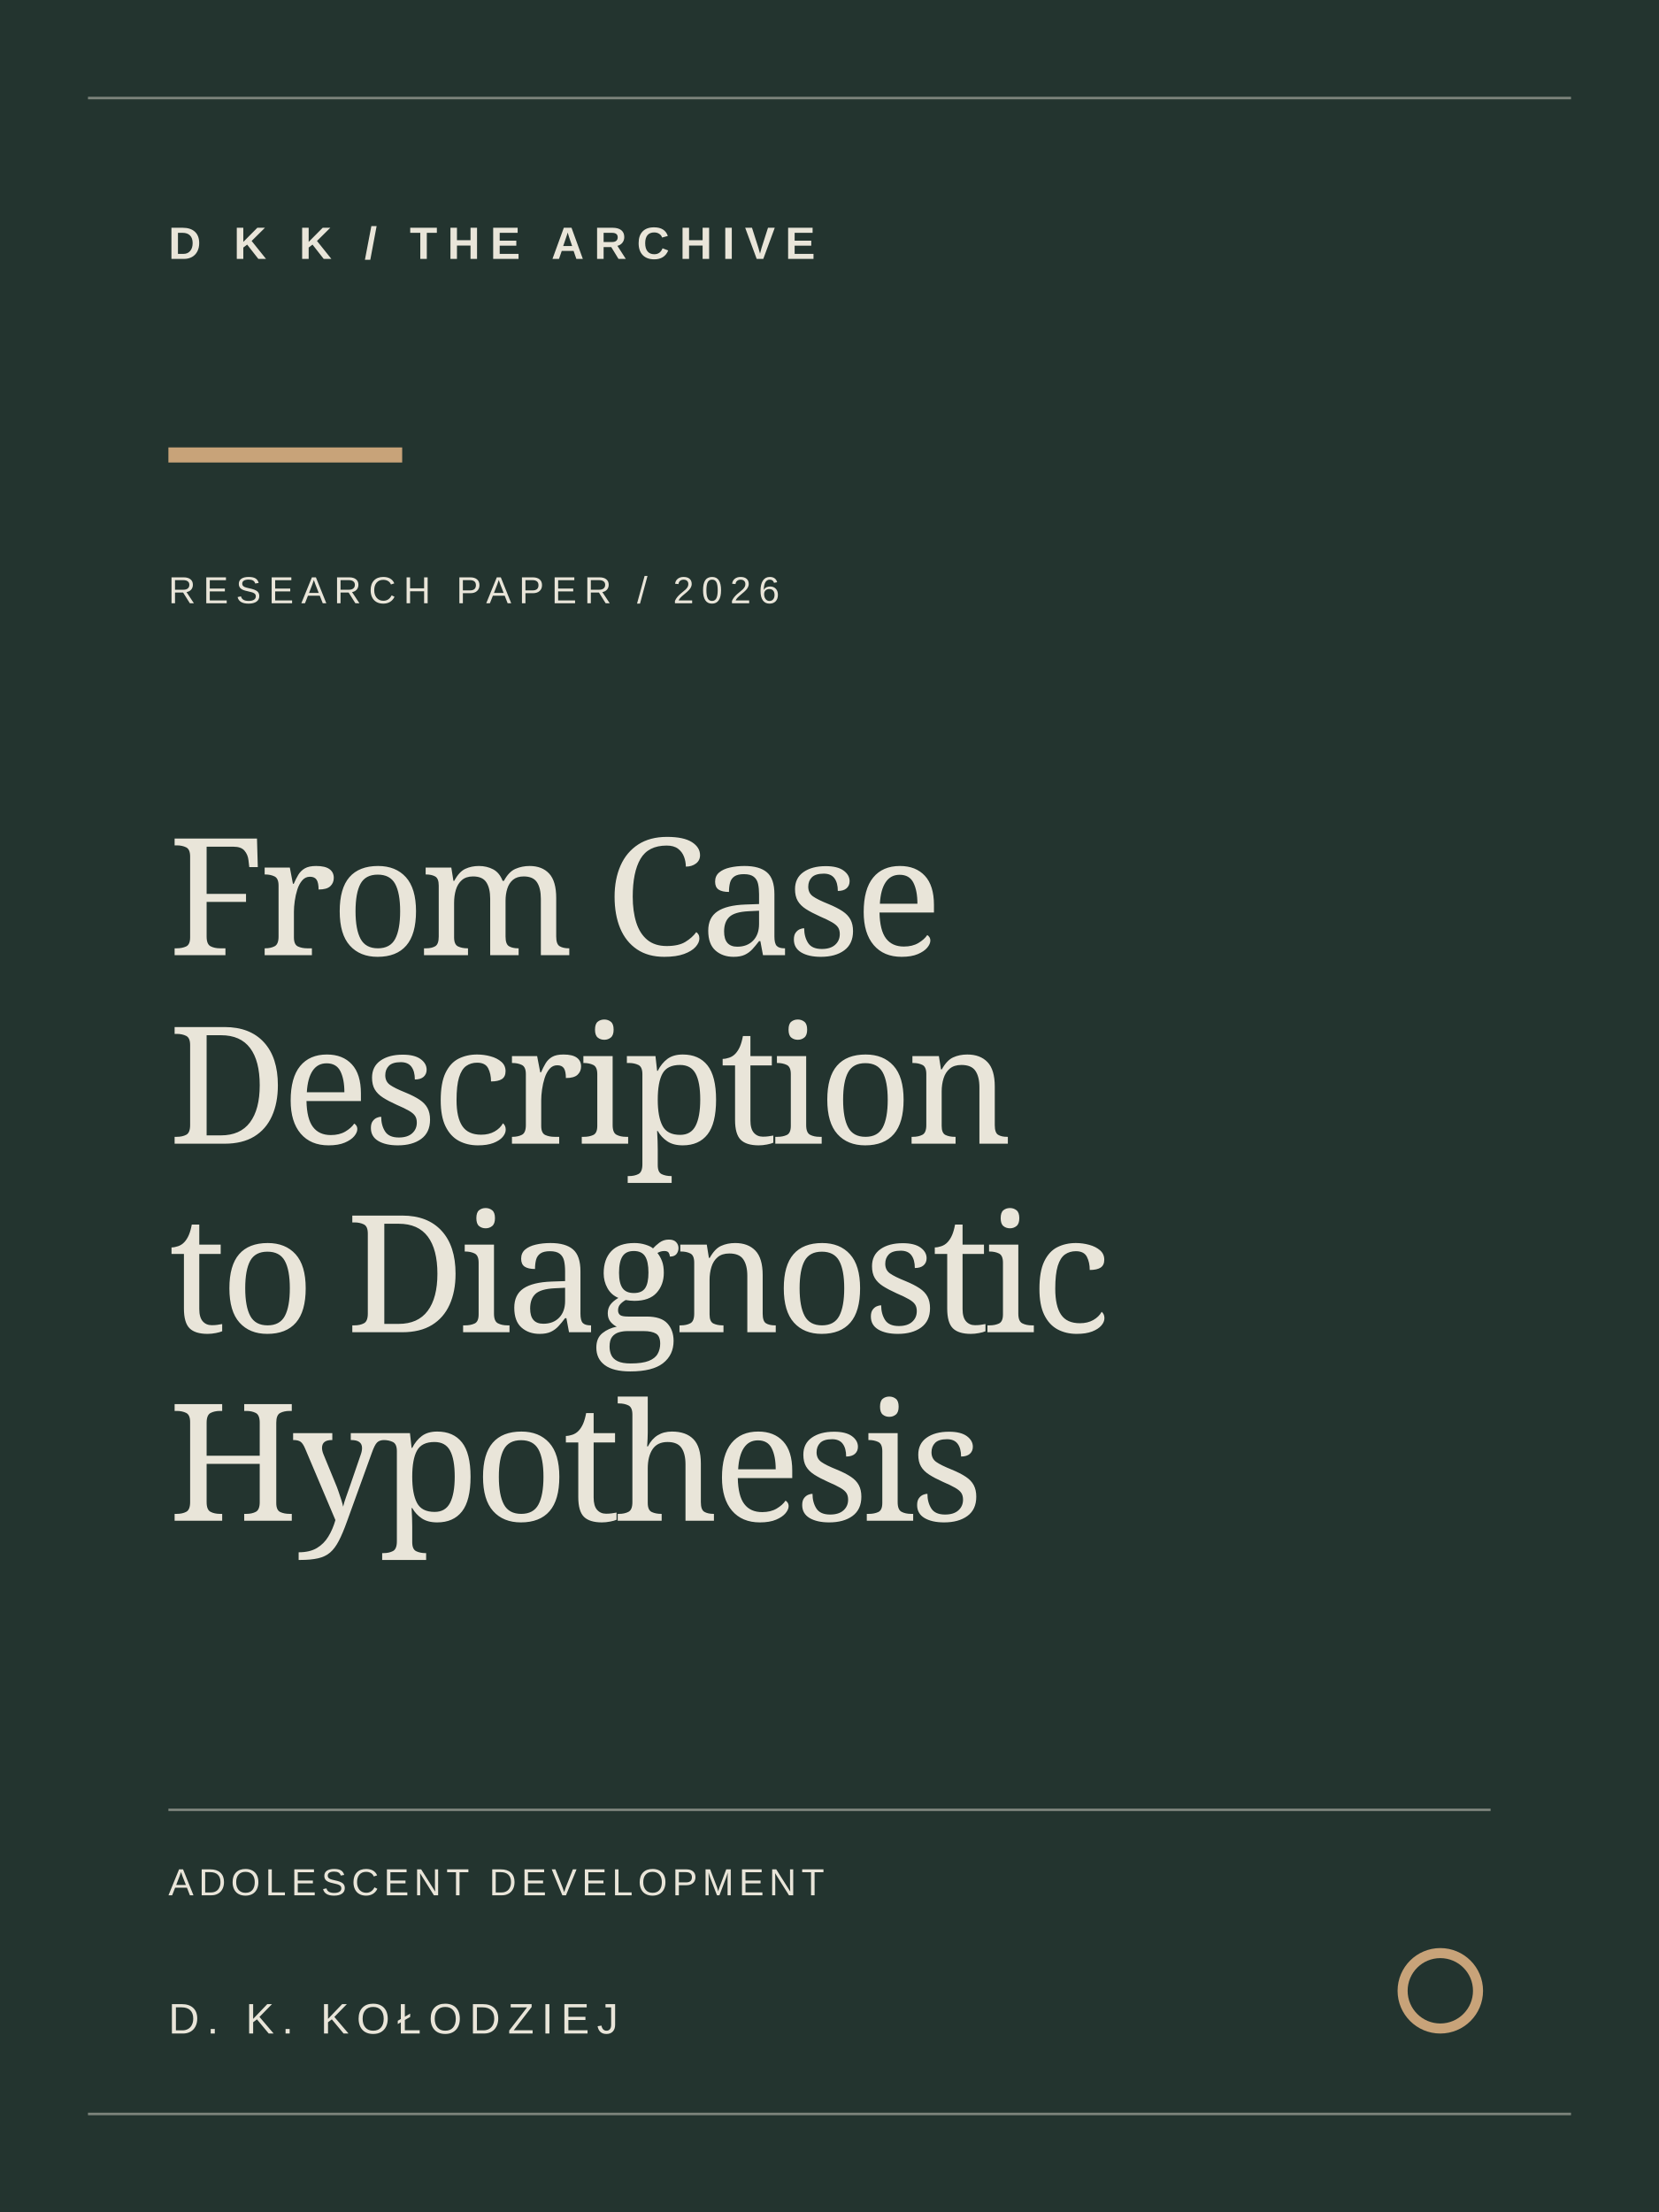
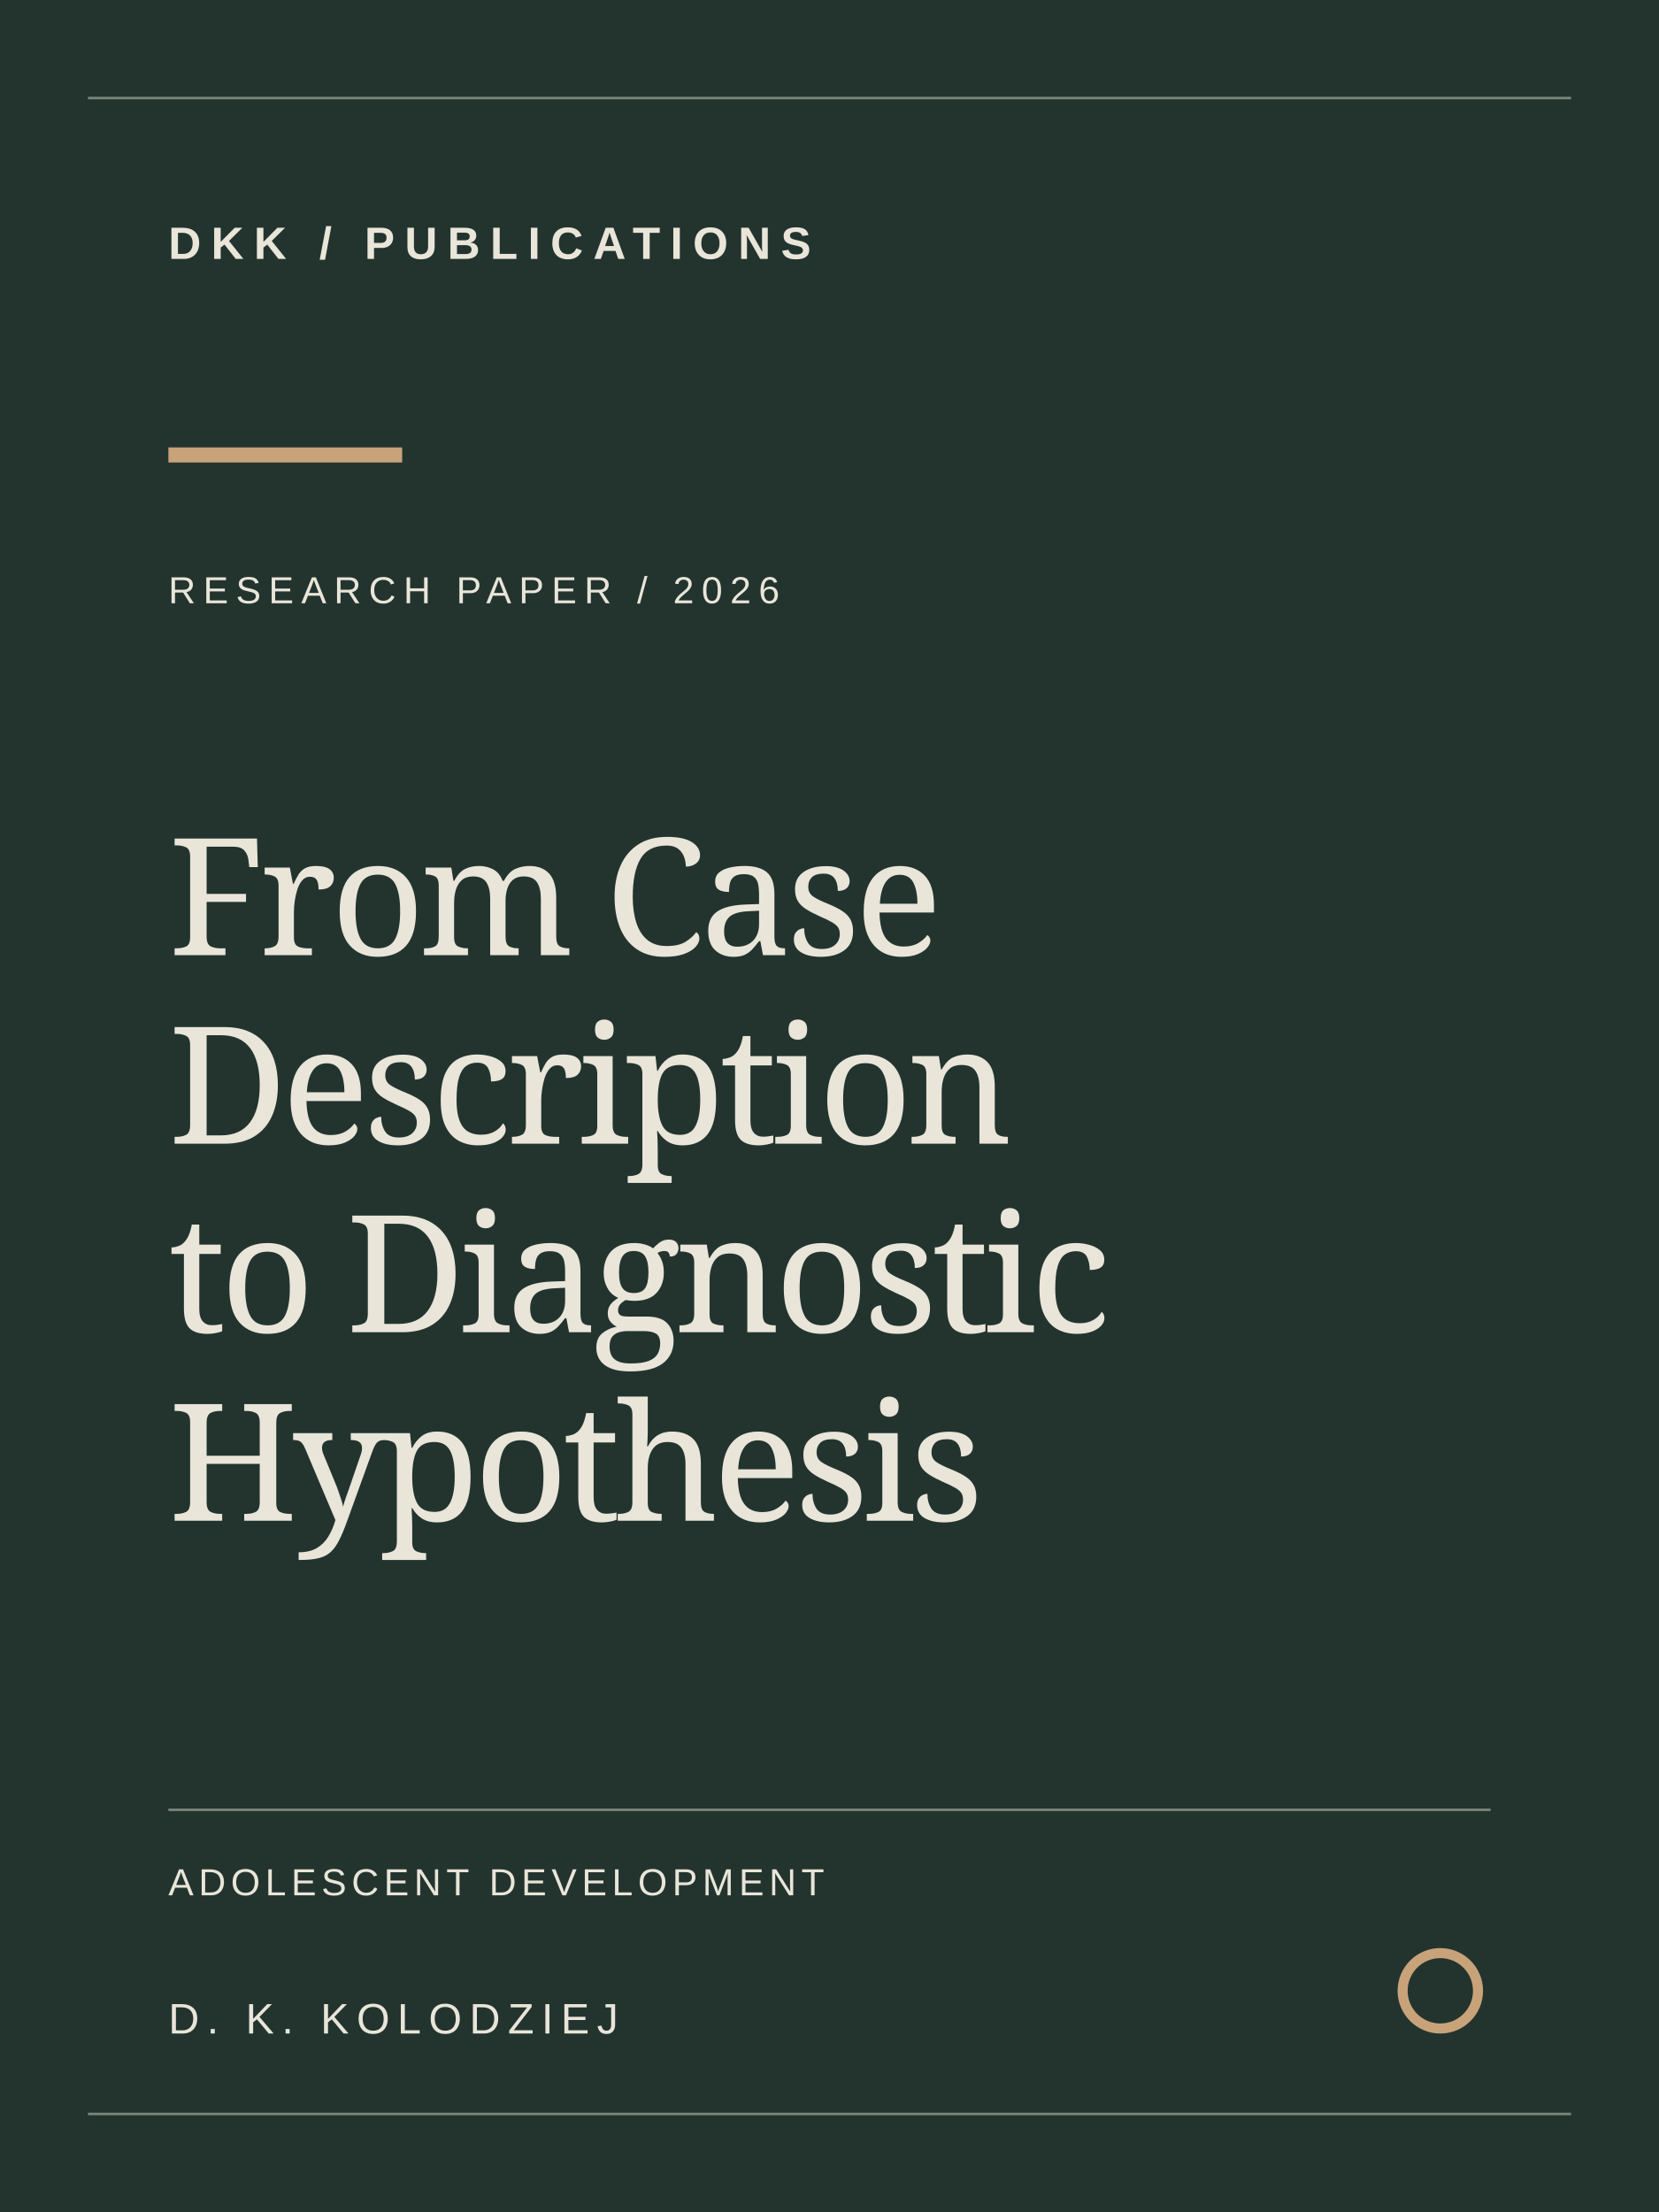
<svg xmlns="http://www.w3.org/2000/svg" width="660" height="880" viewBox="0 0 660 880" role="img" aria-label="From Case Description to Diagnostic Hypothesis editorial cover artwork">
  <rect width="660" height="880" fill="#23342F" />
  <path d="M35 39H625M35 841H625" stroke="#E9E5D9" stroke-opacity=".45" />
-   <text x="67" y="103" font-family="Arial,sans-serif" font-size="18" font-weight="700" letter-spacing="4" fill="#E9E5D9">D K K / THE ARCHIVE</text>
+   <text x="67" y="103" font-family="Arial,sans-serif" font-size="18" font-weight="700" letter-spacing="4" fill="#E9E5D9">DKK / PUBLICATIONS</text>
  <path d="M67 181H160" stroke="#C8A379" stroke-width="6" />
  <text x="67" y="240" font-family="Arial,sans-serif" font-size="15" letter-spacing="3" fill="#E9E5D9">RESEARCH PAPER / 2026</text>
  <text x="67" y="380" font-family="Georgia,serif" font-size="65" letter-spacing="-2.2" fill="#E9E5D9">From Case</text>
  <text x="67" y="455" font-family="Georgia,serif" font-size="65" letter-spacing="-2.2" fill="#E9E5D9">Description</text>
  <text x="67" y="530" font-family="Georgia,serif" font-size="65" letter-spacing="-2.2" fill="#E9E5D9">to Diagnostic</text>
  <text x="67" y="605" font-family="Georgia,serif" font-size="65" letter-spacing="-2.2" fill="#E9E5D9">Hypothesis</text>
  <path d="M67 720H593" stroke="#E9E5D9" stroke-opacity=".45" />
  <text x="67" y="754" font-family="Arial,sans-serif" font-size="15" letter-spacing="2" fill="#E9E5D9">ADOLESCENT DEVELOPMENT</text>
-   <text x="67" y="809" font-family="Arial,sans-serif" font-size="17" letter-spacing="3" fill="#E9E5D9">D. K. KOŁODZIEJ</text>
+   <text x="67" y="809" font-family="Arial,sans-serif" font-size="17" letter-spacing="3" fill="#E9E5D9">D. K. KOLODZIEJ</text>
  <circle cx="573" cy="792" r="15" fill="none" stroke="#C8A379" stroke-width="4" />
</svg>
